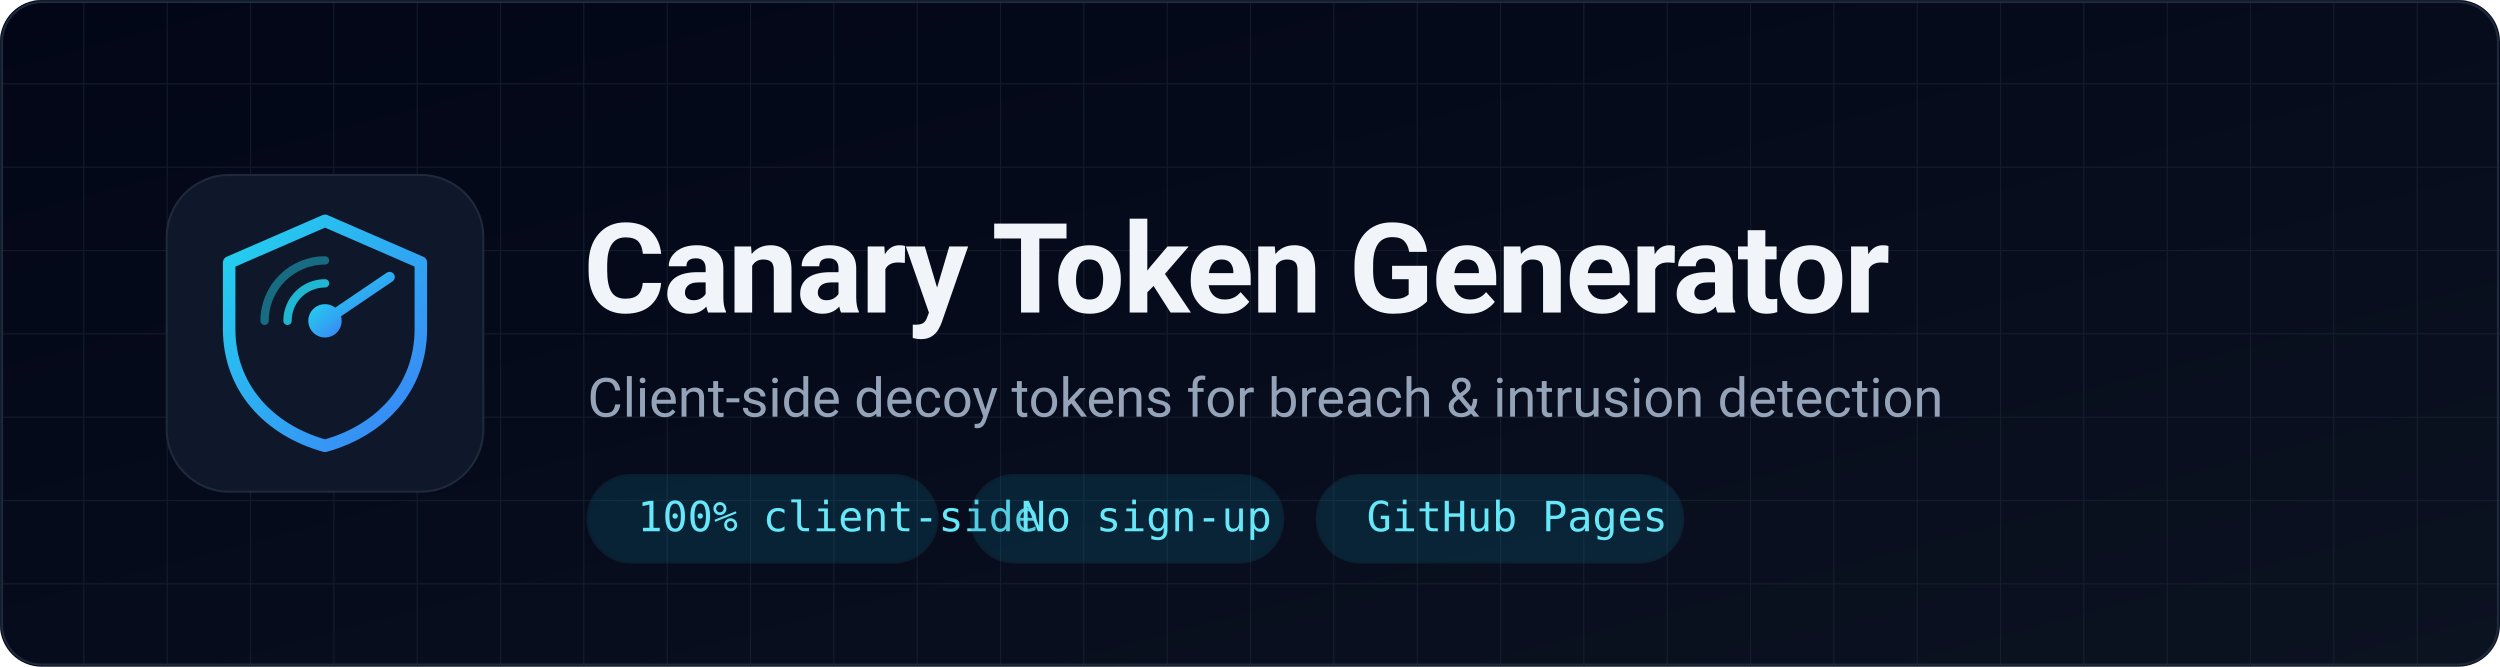
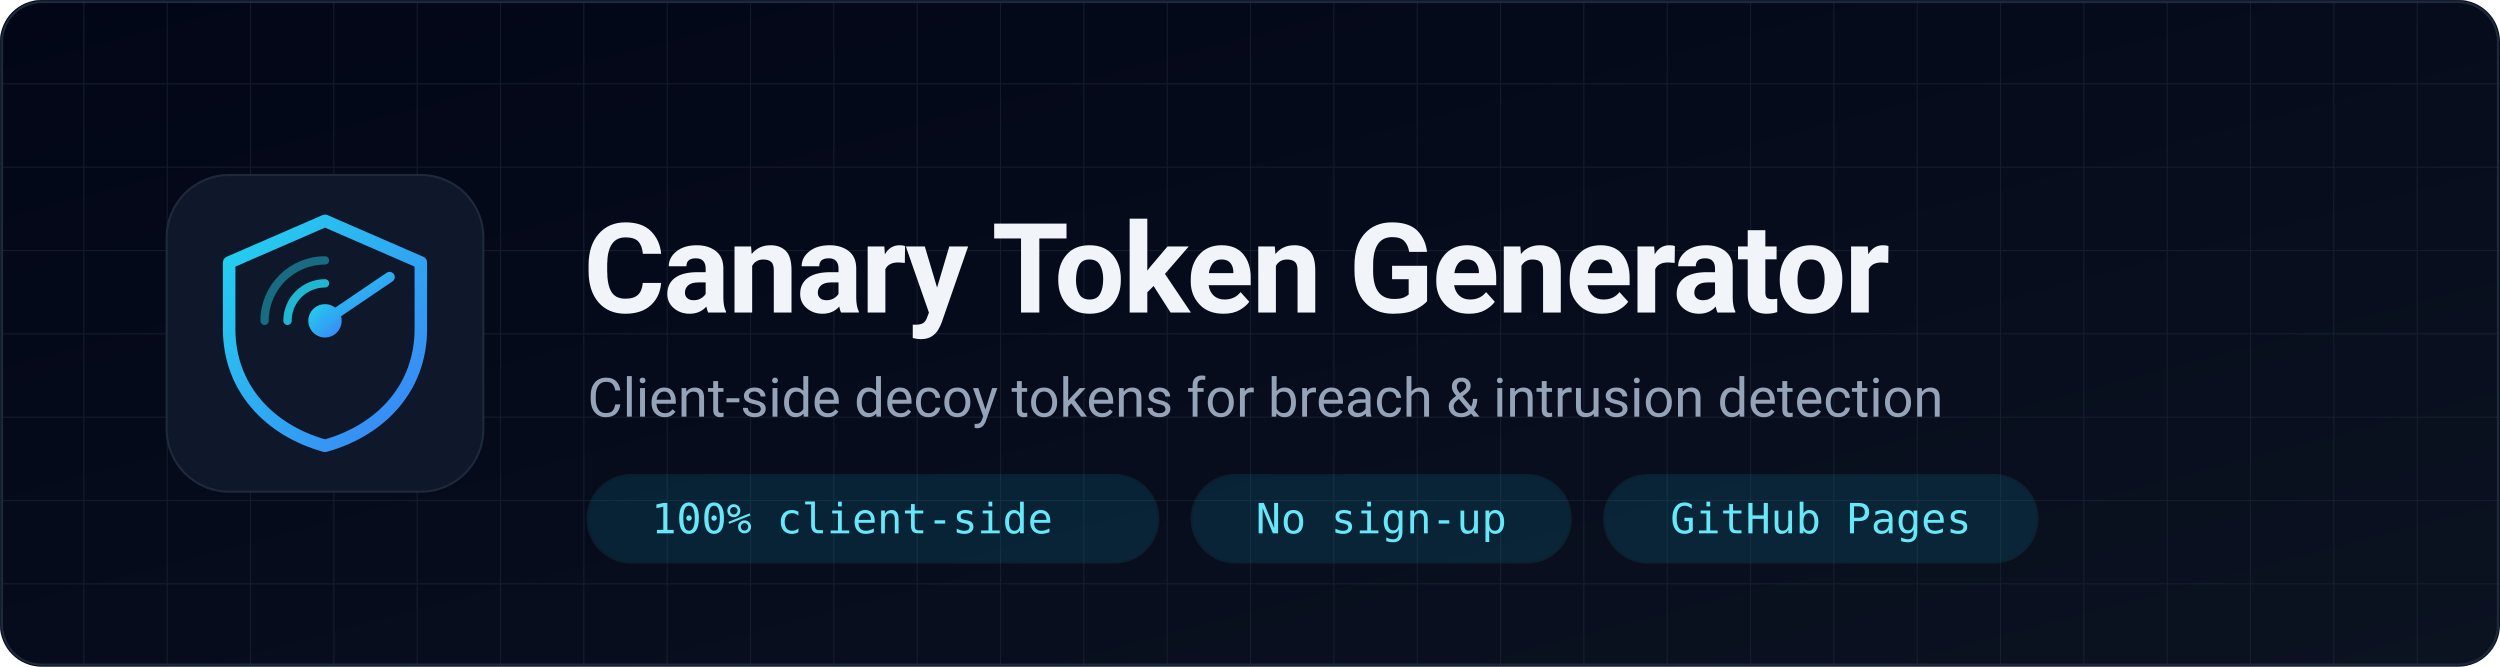
<svg xmlns="http://www.w3.org/2000/svg" viewBox="0 0 1200 320" width="1200" height="320" role="img" aria-label="Canary Token Generator">
  <defs>
    <linearGradient id="bg" x1="0" y1="0" x2="1" y2="1">
      <stop offset="0" stop-color="#020617" />
      <stop offset="1" stop-color="#0b1220" />
    </linearGradient>
    <linearGradient id="accent" x1="0" y1="0" x2="1" y2="1">
      <stop offset="0" stop-color="#22d3ee" />
      <stop offset="1" stop-color="#3b82f6" />
    </linearGradient>
    <pattern id="grid" width="40" height="40" patternUnits="userSpaceOnUse">
      <path d="M40 0H0V40" fill="none" stroke="#1e293b" stroke-width="1" opacity=".55" />
    </pattern>
  </defs>
  <rect width="1200" height="320" rx="20" fill="url(#bg)" />
  <rect width="1200" height="320" rx="20" fill="url(#grid)" />
  <rect x="1" y="1" width="1198" height="318" rx="19" fill="none" stroke="#1e293b" />
  <g transform="translate(80 84)">
    <rect width="152" height="152" rx="30" fill="#0f172a" stroke="#1e293b" />
    <path d="M76 22 122 42v32c0 28-19 48.5-46 56-27-7.5-46-28-46-56V42L76 22Z" fill="none" stroke="url(#accent)" stroke-width="6" stroke-linejoin="round" />
    <circle cx="76" cy="70" r="8" fill="url(#accent)" />
    <path d="M76 70 107 49" stroke="url(#accent)" stroke-width="5" stroke-linecap="round" />
    <path d="M58 70a18 18 0 0 1 18-18" fill="none" stroke="#22d3ee" stroke-width="4" stroke-linecap="round" opacity=".85" />
    <path d="M47 70a29 29 0 0 1 29-29" fill="none" stroke="#22d3ee" stroke-width="4" stroke-linecap="round" opacity=".45" />
  </g>
  <text x="280" y="150" fill="#f1f5f9" font-family="ui-sans-serif, system-ui, -apple-system, Segoe UI, Roboto, sans-serif" font-size="60" font-weight="700" letter-spacing="-1">
    Canary Token Generator
  </text>
  <text x="282" y="200" fill="#94a3b8" font-family="ui-sans-serif, system-ui, -apple-system, Segoe UI, Roboto, sans-serif" font-size="26" font-weight="400">
    Client-side decoy tokens for breach &amp; intrusion detection
  </text>
-   <g font-family="ui-monospace, SFMono-Regular, Menlo, monospace" font-size="20">
-     <rect x="282" y="228" width="168" height="42" rx="21" fill="#0e7490" opacity=".22" stroke="#155e75" />
-     <text x="306" y="255" fill="#67e8f9">100% client-side</text>
-     <rect x="466" y="228" width="150" height="42" rx="21" fill="#0e7490" opacity=".22" stroke="#155e75" />
-     <text x="490" y="255" fill="#67e8f9">No sign-up</text>
-     <rect x="632" y="228" width="176" height="42" rx="21" fill="#0e7490" opacity=".22" stroke="#155e75" />
-     <text x="656" y="255" fill="#67e8f9">GitHub Pages</text>
+   <g font-family="ui-monospace, SFMono-Regular, Menlo, monospace" font-size="20" text-anchor="middle">
+     <rect x="282" y="228" width="274" height="42" rx="21" fill="#0e7490" opacity=".22" stroke="#155e75" />
+     <text x="409" y="256" fill="#67e8f9">100% client-side</text>
+     <rect x="572" y="228" width="182" height="42" rx="21" fill="#0e7490" opacity=".22" stroke="#155e75" />
+     <text x="663" y="256" fill="#67e8f9">No sign-up</text>
+     <rect x="770" y="228" width="208" height="42" rx="21" fill="#0e7490" opacity=".22" stroke="#155e75" />
+     <text x="874" y="256" fill="#67e8f9">GitHub Pages</text>
  </g>
</svg>
